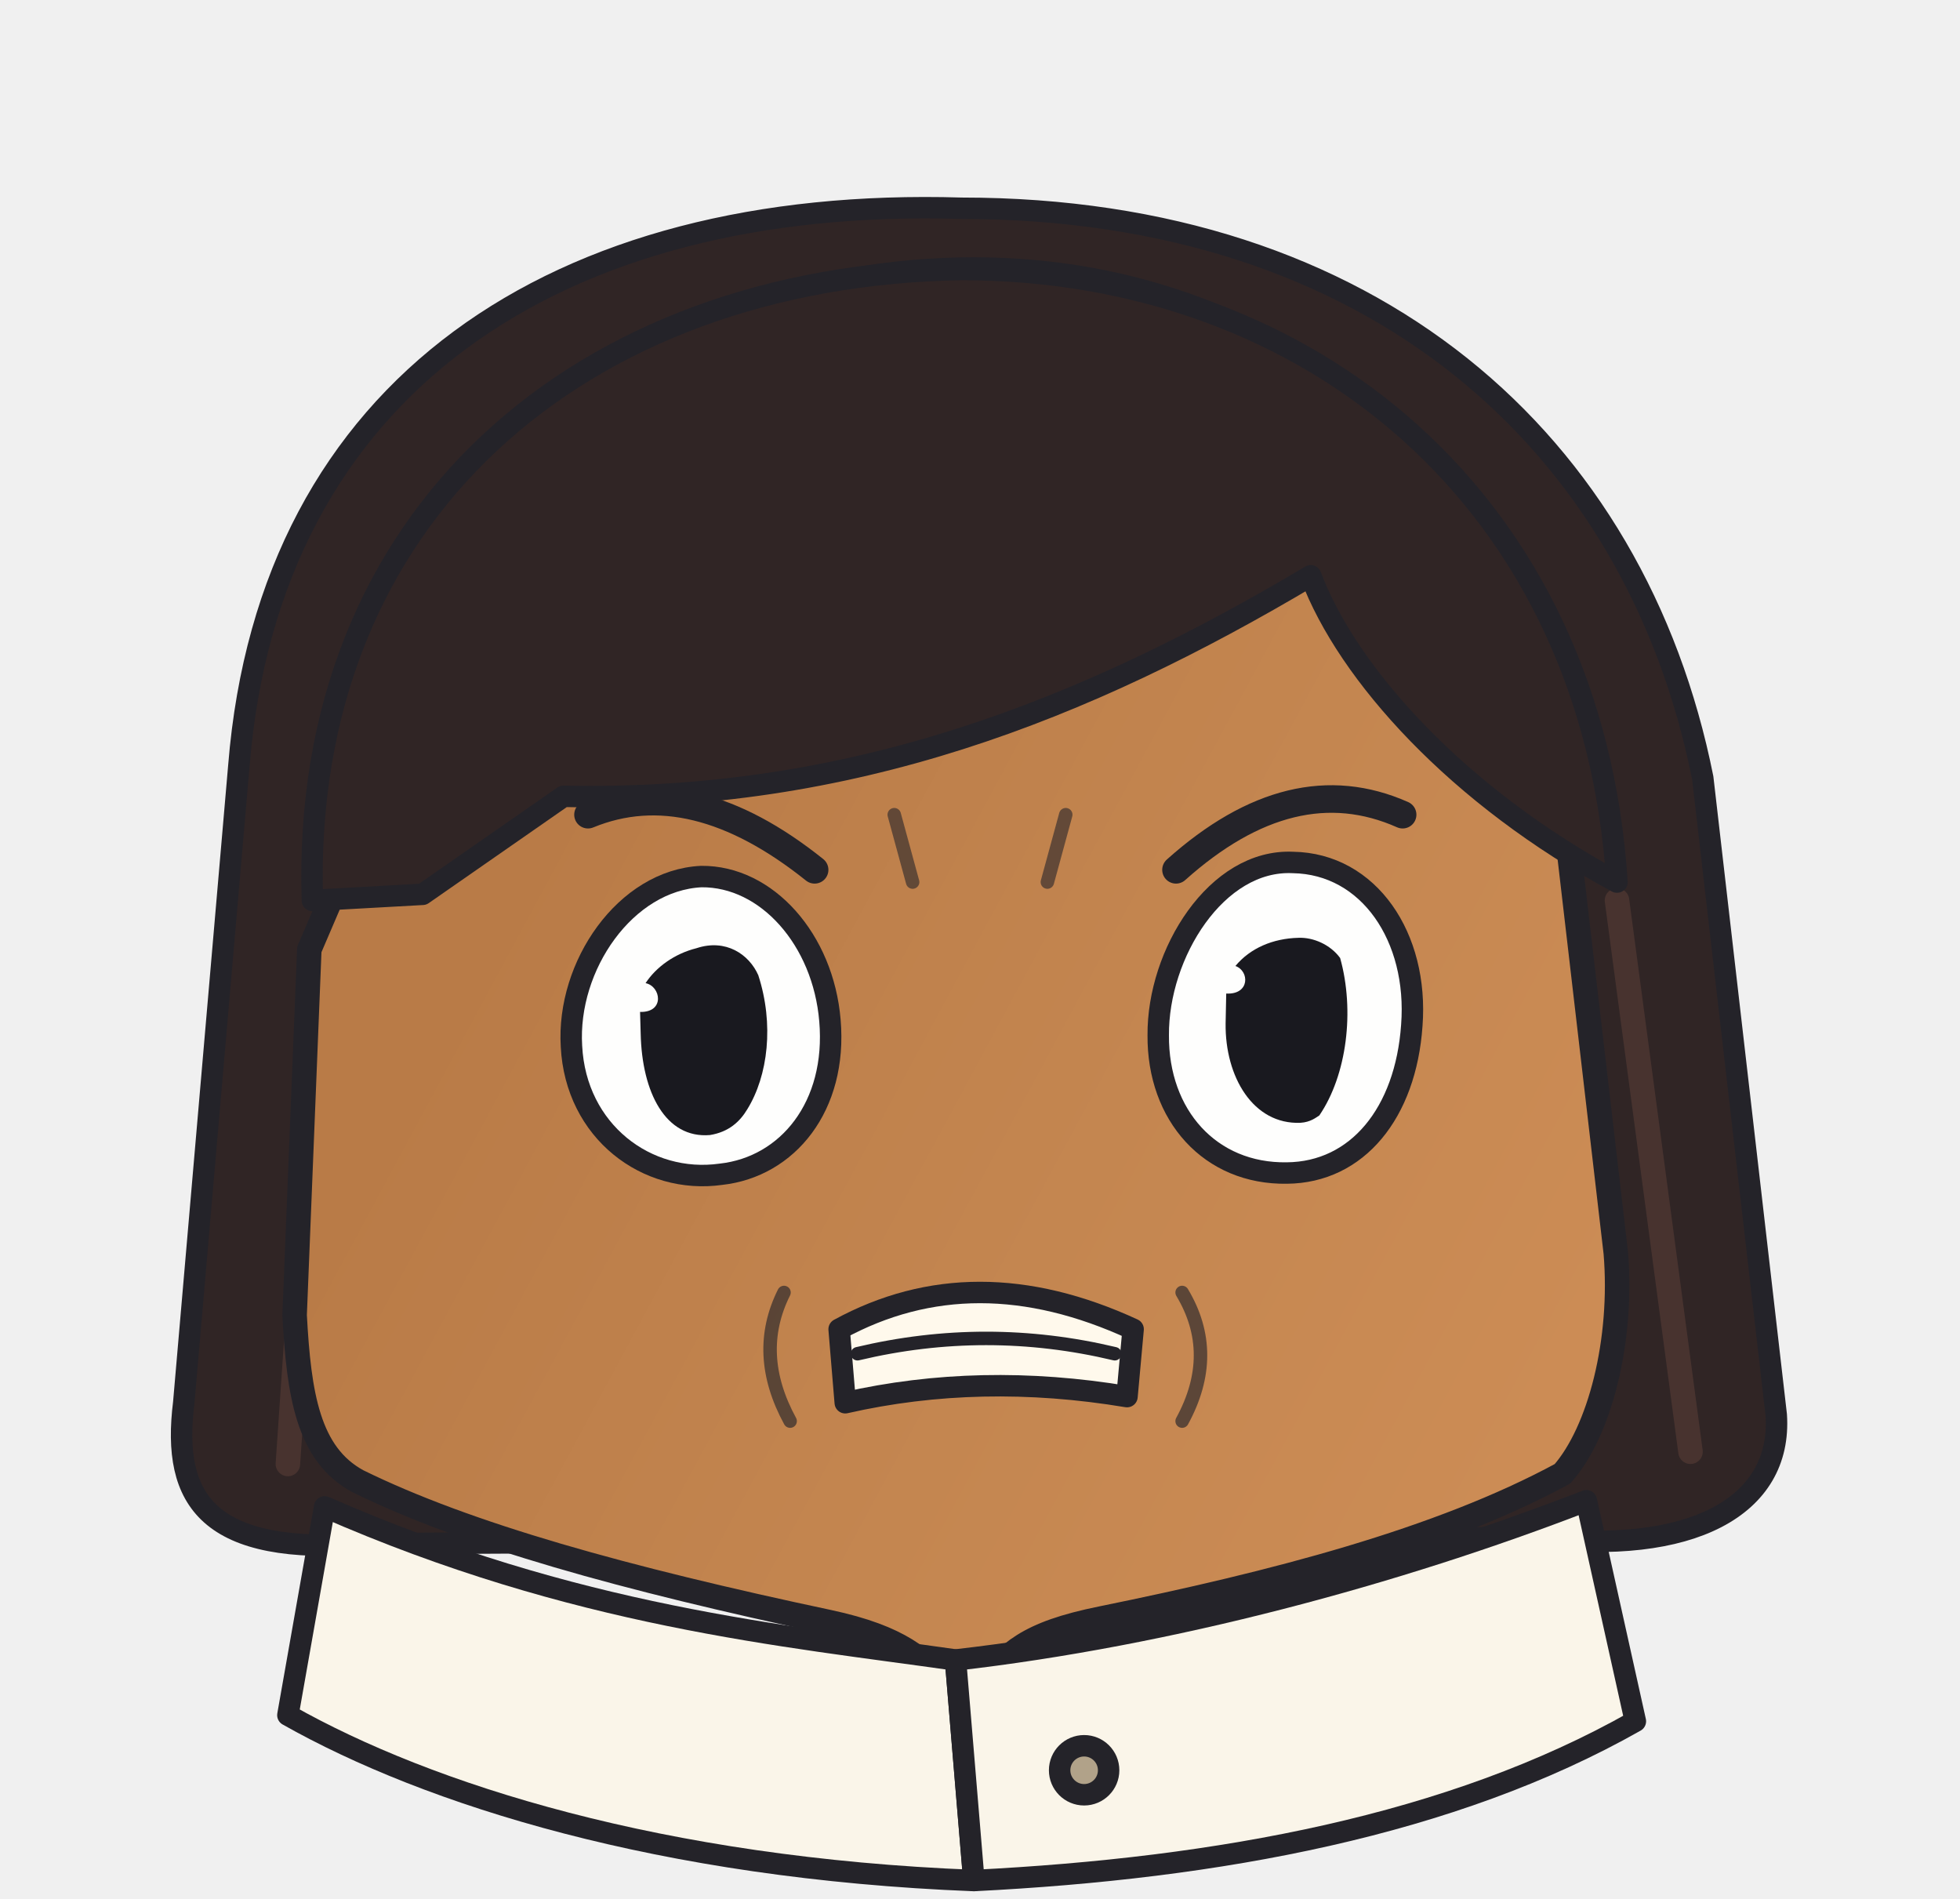
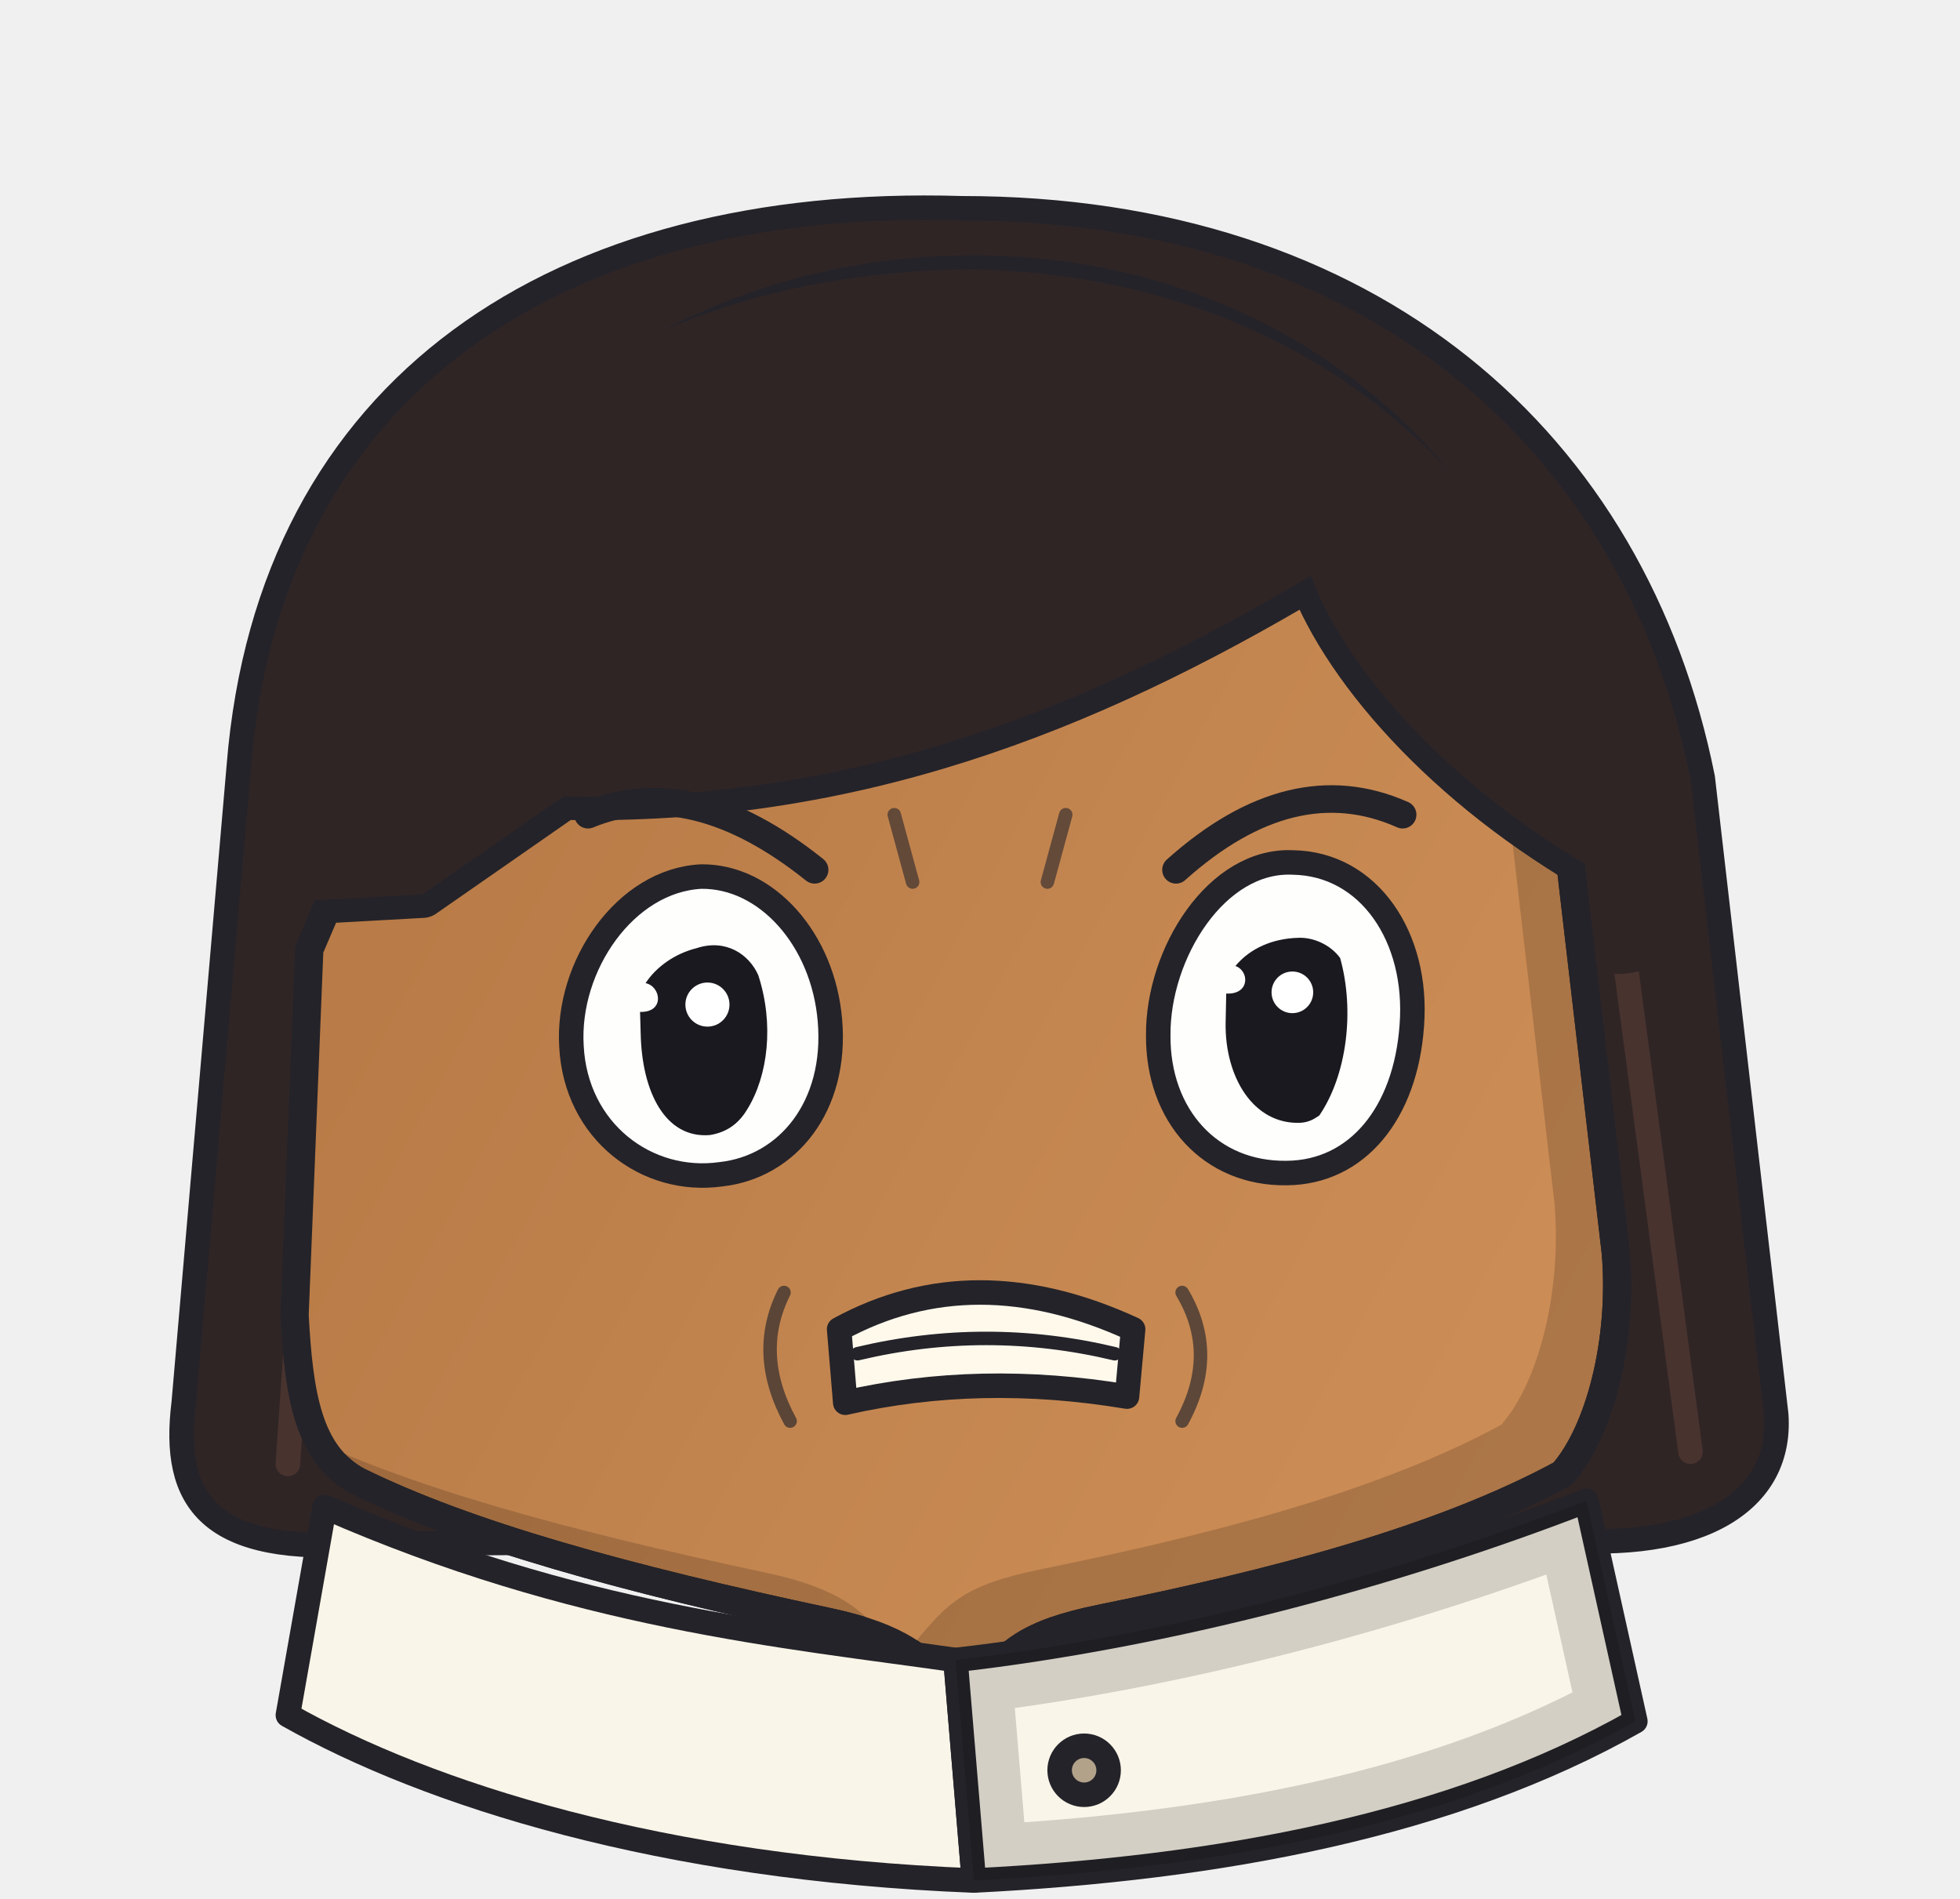
- <svg xmlns="http://www.w3.org/2000/svg" viewBox="0 0 320 310" fill="none" stroke="#242329" stroke-width="3.5" stroke-linecap="round" stroke-linejoin="round" role="img" aria-labelledby="mirror-effort-title mirror-effort-description">
+ <svg xmlns="http://www.w3.org/2000/svg" viewBox="0 0 320 310" fill="none" stroke="#242329" stroke-width="4" stroke-linecap="round" stroke-linejoin="round" role="img" aria-labelledby="mirror-effort-title mirror-effort-description">
  <defs>
    <linearGradient id="mirror-effort-skin" x1="84" y1="144" x2="251" y2="234" gradientUnits="userSpaceOnUse">
      <stop stop-color="#B97B47" />
      <stop offset=".55" stop-color="#C48650" />
      <stop offset="1" stop-color="#CC8C55" />
    </linearGradient>
    <linearGradient id="mirror-effort-hair" x1="151" y1="43" x2="158" y2="133" gradientUnits="userSpaceOnUse">
      <stop stop-color="#493225" />
      <stop offset=".5" stop-color="#533B2B" />
      <stop offset="1" stop-color="#33251E" />
    </linearGradient>
    <linearGradient id="mirror-effort-mint" x1="155" y1="20" x2="162" y2="216" gradientUnits="userSpaceOnUse">
      <stop stop-color="#B5F3D6" />
      <stop offset=".55" stop-color="#AEF0D2" />
      <stop offset="1" stop-color="#ABEDCF" />
    </linearGradient>
    <linearGradient id="mirror-effort-ear-cushion" x1="35" y1="147" x2="62" y2="200" gradientUnits="userSpaceOnUse">
      <stop stop-color="#309775" />
      <stop offset="1" stop-color="#349778" />
    </linearGradient>
    <linearGradient id="mirror-effort-collar-fabric" x1="99" y1="244" x2="112" y2="301" gradientUnits="userSpaceOnUse">
      <stop stop-color="#18344F" />
      <stop offset="1" stop-color="#1D3959" />
    </linearGradient>
    <clipPath id="mirror-effort-hair-boundary">
      <path d="M60.5 131.2C68.5 80.1 106.6 44 158.6 44.3C210.7 44.5 247.6 79.4 255.4 131.1C251.6 116.7 232 107 212.6 106.6C195.2 105.5 177.9 111 158.3 113.8C139 117 119.2 116.9 99.2 118.3C82 119.7 69.5 124.2 60.5 131.2Z" />
    </clipPath>
    <clipPath id="mirror-effort-head-clip">
      <path d="M61 130.5C63 83 104 44 159 44C212 44 252 82 255 129L263.8 204.5C265 218.8 261.2 233.7 255.1 240.6C235 251.5 207.9 258.5 179.9 264.2C167.5 266.7 164.8 269.8 160.3 275C158.7 277.4 156.1 277.2 154.1 275C150.9 271 147 267.3 135.3 264.8C101.9 257.7 76.3 250.6 58.4 241.8C50.3 237.4 48.8 227.7 48.1 214.7L50.5 155Z" />
    </clipPath>
    <clipPath id="mirror-effort-confident-eyes">
      <path d="M90 158L238 148L238 199L90 199Z" />
    </clipPath>
    <clipPath id="mirror-effort-soft-lids">
      <path d="M90 160Q114 149 139 157L139 199L90 199ZM185 157Q210 145 236 153L236 199L185 199Z" />
    </clipPath>
+     <clipPath id="mirror-effort-fin-half">
+       <path d="M330 0H420V420H0V300Z" />
+     </clipPath>
+     <mask id="mirror-effort-hair-under" maskUnits="userSpaceOnUse" x="0" y="0" width="320" height="310">
+       <rect width="320" height="310" fill="#FFFFFF" stroke="none" />
+       <path d="M60 252C34 254 28 245 30 229L39 125C44 63 91 32 157 34C224 34 267 72 278 127L290 231C291 246 276 254 251 251Z" fill="#000000" stroke="none" />
+       <path d="M61 130.5C63 83 104 44 159 44C212 44 252 82 255 129L263.8 204.5C265 218.8 261.2 233.7 255.1 240.6C235 251.5 207.9 258.5 179.9 264.2C167.5 266.7 164.8 269.8 160.3 275C158.7 277.4 156.1 277.2 154.1 275C150.9 271 147 267.3 135.3 264.8C101.9 257.7 76.3 250.6 58.4 241.8C50.3 237.4 48.8 227.7 48.1 214.7L50.5 155Z" fill="#FFFFFF" stroke="none" />
+     </mask>
+     <mask id="mirror-effort-hair-gap" maskUnits="userSpaceOnUse" x="0" y="0" width="320" height="310">
+       <rect width="320" height="310" fill="#FFFFFF" stroke="none" />
+       <path d="M51 147C49 84 95 45 157 44C214 44 260 82 264 144C238 130 220 110 214 94C177 116 139 131 92 130L69 146Z" fill="#000000" stroke="#000000" stroke-width="30" />
+     </mask>
+     <clipPath id="mirror-effort-fin-collar-front">
+       <path d="M156 271C191 267 228 257 259 245L267 281C237 298 199 305 159 307Z" />
+     </clipPath>
  </defs>
  <g id="mirror-effort-hair-back">
-     <path d="M60 252C34 254 28 245 30 229L39 125C44 63 91 32 157 34C224 34 267 72 278 127L290 231C291 246 276 254 251 251Z" fill="#302525" stroke-width="3.5" />
-     <path d="M53 151L47 239M264 147L276 237" fill="none" stroke-width="4" stroke="#48332F" />
+     <path d="M60 252C34 254 28 245 30 229L39 125C44 63 91 32 157 34C224 34 267 72 278 127L290 231C291 246 276 254 251 251Z" fill="#302525" stroke-width="4" />
+     <g mask="url(#mirror-effort-hair-gap)">
+       <path d="M53 151L47 239M264 147L276 237" fill="none" stroke-width="4" stroke="#48332F" />
+     </g>
  </g>
  <g id="mirror-effort-head">
-     <path d="M61 130.5C63 83 104 44 159 44C212 44 252 82 255 129L263.8 204.5C265 218.8 261.2 233.7 255.1 240.6C235 251.5 207.9 258.5 179.9 264.2C167.5 266.7 164.8 269.8 160.3 275C158.7 277.4 156.1 277.2 154.1 275C150.9 271 147 267.3 135.3 264.8C101.9 257.7 76.3 250.6 58.4 241.8C50.3 237.4 48.8 227.7 48.1 214.7L50.5 155Z" fill="url(#mirror-effort-skin)" stroke-width="4" />
+     <path d="M61 130.5C63 83 104 44 159 44C212 44 252 82 255 129L263.8 204.5C265 218.8 261.2 233.7 255.1 240.6C235 251.5 207.9 258.5 179.9 264.2C167.5 266.7 164.8 269.8 160.3 275C158.7 277.4 156.1 277.2 154.1 275C150.9 271 147 267.3 135.3 264.8C101.9 257.7 76.3 250.6 58.4 241.8C50.3 237.4 48.8 227.7 48.1 214.7L50.5 155Z" fill="url(#mirror-effort-skin)" stroke-width="4.6" />
+   </g>
+   <g clip-path="url(#mirror-effort-head-clip)" stroke="none">
+     <path d="M61 130.5C63 83 104 44 159 44C212 44 252 82 255 129L263.8 204.5C265 218.8 261.2 233.7 255.1 240.6C235 251.5 207.9 258.5 179.9 264.2C167.5 266.7 164.8 269.8 160.3 275C158.7 277.4 156.1 277.2 154.1 275C150.9 271 147 267.3 135.3 264.8C101.9 257.7 76.3 250.6 58.4 241.8C50.3 237.4 48.8 227.7 48.1 214.7L50.5 155Z" fill="#000000" fill-opacity=".16" />
+     <path d="M61 130.5C63 83 104 44 159 44C212 44 252 82 255 129L263.8 204.5C265 218.8 261.2 233.7 255.1 240.6C235 251.5 207.9 258.5 179.9 264.2C167.5 266.7 164.8 269.8 160.3 275C158.7 277.4 156.1 277.2 154.1 275C150.9 271 147 267.3 135.3 264.8C101.9 257.7 76.3 250.6 58.4 241.8C50.3 237.4 48.8 227.7 48.1 214.7L50.5 155Z" transform="translate(-10 -8)" fill="url(#mirror-effort-skin)" />
+   </g>
+   <path d="M61 130.5C63 83 104 44 159 44C212 44 252 82 255 129L263.8 204.5C265 218.8 261.2 233.7 255.1 240.6C235 251.5 207.9 258.5 179.9 264.2C167.5 266.7 164.8 269.8 160.3 275C158.7 277.4 156.1 277.2 154.1 275C150.9 271 147 267.3 135.3 264.8C101.9 257.7 76.3 250.6 58.4 241.8C50.3 237.4 48.8 227.7 48.1 214.7L50.5 155Z" fill="none" stroke-width="4.6" />
+   <g mask="url(#mirror-effort-hair-under)">
+     <path d="M51 147C49 84 95 45 157 44C214 44 260 82 264 144C238 130 220 110 214 94C177 116 139 131 92 130L69 146Z" fill="none" stroke-width="7.7" />
  </g>
  <g id="mirror-effort-hair-front">
-     <path d="M51 147C49 84 95 45 157 44C214 44 260 82 264 144C238 130 220 110 214 94C177 116 139 131 92 130L69 146Z" fill="#302525" stroke-width="3.5" />
+     <path d="M51 147C49 84 95 45 157 44C214 44 260 82 264 144C238 130 220 110 214 94C177 116 139 131 92 130L69 146Z" fill="#302525" stroke="none" />
  </g>
  <g id="mirror-effort-collar">
-     <path d="M53 246C94 264 128 267 156 271L159 307C108 305 70 293 47 280Z" fill="#FAF5E9" stroke-width="3.5" />
-     <path d="M156 271C191 267 228 257 259 245L267 281C237 298 199 305 159 307Z" fill="#FAF5E9" stroke-width="3.5" />
+     <path d="M53 246C94 264 128 267 156 271L159 307C108 305 70 293 47 280Z" fill="#FAF5E9" stroke-width="4" />
+     <path d="M156 271C191 267 228 257 259 245L267 281C237 298 199 305 159 307Z" fill="#FAF5E9" stroke-width="4" />
    <circle cx="177" cy="289" r="4" fill="#B1A289" />
+   </g>
+   <g clip-path="url(#mirror-effort-fin-collar-front)">
+     <g clip-path="url(#mirror-effort-fin-half)">
+       <path d="M156 271C191 267 228 257 259 245L267 281C237 298 199 305 159 307Z" fill="none" stroke="#000000" stroke-opacity=".16" stroke-width="18" />
+     </g>
  </g>
  <g id="mirror-effort-expression-effort">
    <g id="mirror-effort-eyebrows">
      <path d="M96 133Q113 126 133 142" fill="none" stroke-width="4.5" />
      <path d="M192 142Q211 125 229 133" fill="none" stroke-width="4.5" />
    </g>
    <g id="mirror-effort-eyes">
-       <path id="mirror-effort-eye-white-left" d="M114.5 143.1C125.2 143 134.4 153.4 135.5 166.6C136.7 180.6 128.6 190.5 117.7 191.7C105.6 193.4 94 184.7 93.3 170.8C92.5 157.7 102.1 143.7 114.5 143.1Z" fill="#FEFEFD" stroke-width="3.5" />
+       <path id="mirror-effort-eye-white-left" d="M114.5 143.1C125.2 143 134.4 153.4 135.5 166.6C136.7 180.6 128.6 190.5 117.7 191.7C105.6 193.4 94 184.7 93.3 170.8C92.5 157.7 102.1 143.7 114.5 143.1Z" fill="#FEFEFD" stroke-width="4" />
      <g transform="translate(-10 1)">
        <path d="M123.7 153.8C128.5 152.2 132.3 154.8 133.8 158.2C136.4 166.2 135.4 174.6 132 180.1C130.8 182.1 129 183.8 125.9 184.3C118.7 184.9 114.8 177.4 114.6 167.7L114.5 164.2C118.6 164.3 117.9 160 115.4 159.5C117.1 156.9 120.1 154.7 123.7 153.8Z" fill="#19191F" stroke="none" />
+         <circle cx="125.5" cy="163" r="3.6" fill="#FFFFFF" stroke="none" />
      </g>
-       <path id="mirror-effort-eye-white-right" d="M211.1 140.8C223.5 141 231.6 153 230.5 167.4C229.5 181.7 221.6 191.4 210.1 191.5C197.6 191.7 189 182.1 189.1 169C189 155.7 198.6 140.2 211.1 140.8Z" fill="#FEFEFD" stroke-width="3.5" />
+       <path id="mirror-effort-eye-white-right" d="M211.1 140.8C223.5 141 231.6 153 230.5 167.4C229.5 181.7 221.6 191.4 210.1 191.5C197.6 191.7 189 182.1 189.1 169C189 155.7 198.6 140.2 211.1 140.8Z" fill="#FEFEFD" stroke-width="4" />
      <g transform="translate(-10 1)">
        <path d="M222 152.1C224.4 152 227.2 153.2 228.8 155.4C231.2 164 229.9 174.5 225.4 181.1C224.9 181.4 224 182.2 222.3 182.3C214.6 182.6 210 174.8 210.1 166.1L210.2 161.2C214.1 161.4 214 157.5 211.7 156.7C214.1 153.8 217.8 152.2 222 152.1Z" fill="#19191F" stroke="none" />
+         <circle cx="221" cy="161" r="3.4" fill="#FFFFFF" stroke="none" />
      </g>
    </g>
    <path d="M146 133L149 144M174 133L171 144" fill="none" stroke-width="2.2" opacity=".6" />
-     <path d="M137 217Q159 205 185 217L184 228Q160 224 138 229Z" fill="#FFF9EC" stroke-width="3.5" />
+     <path d="M137 217Q159 205 185 217L184 228Q160 224 138 229Z" fill="#FFF9EC" stroke-width="4" />
    <path d="M140 221Q161 216 182 221" fill="none" stroke-width="2.2" />
    <path d="M128 211Q123 221 129 232M193 211Q199 221 193 232" fill="none" stroke-width="2.2" opacity=".65" />
  </g>
</svg>
